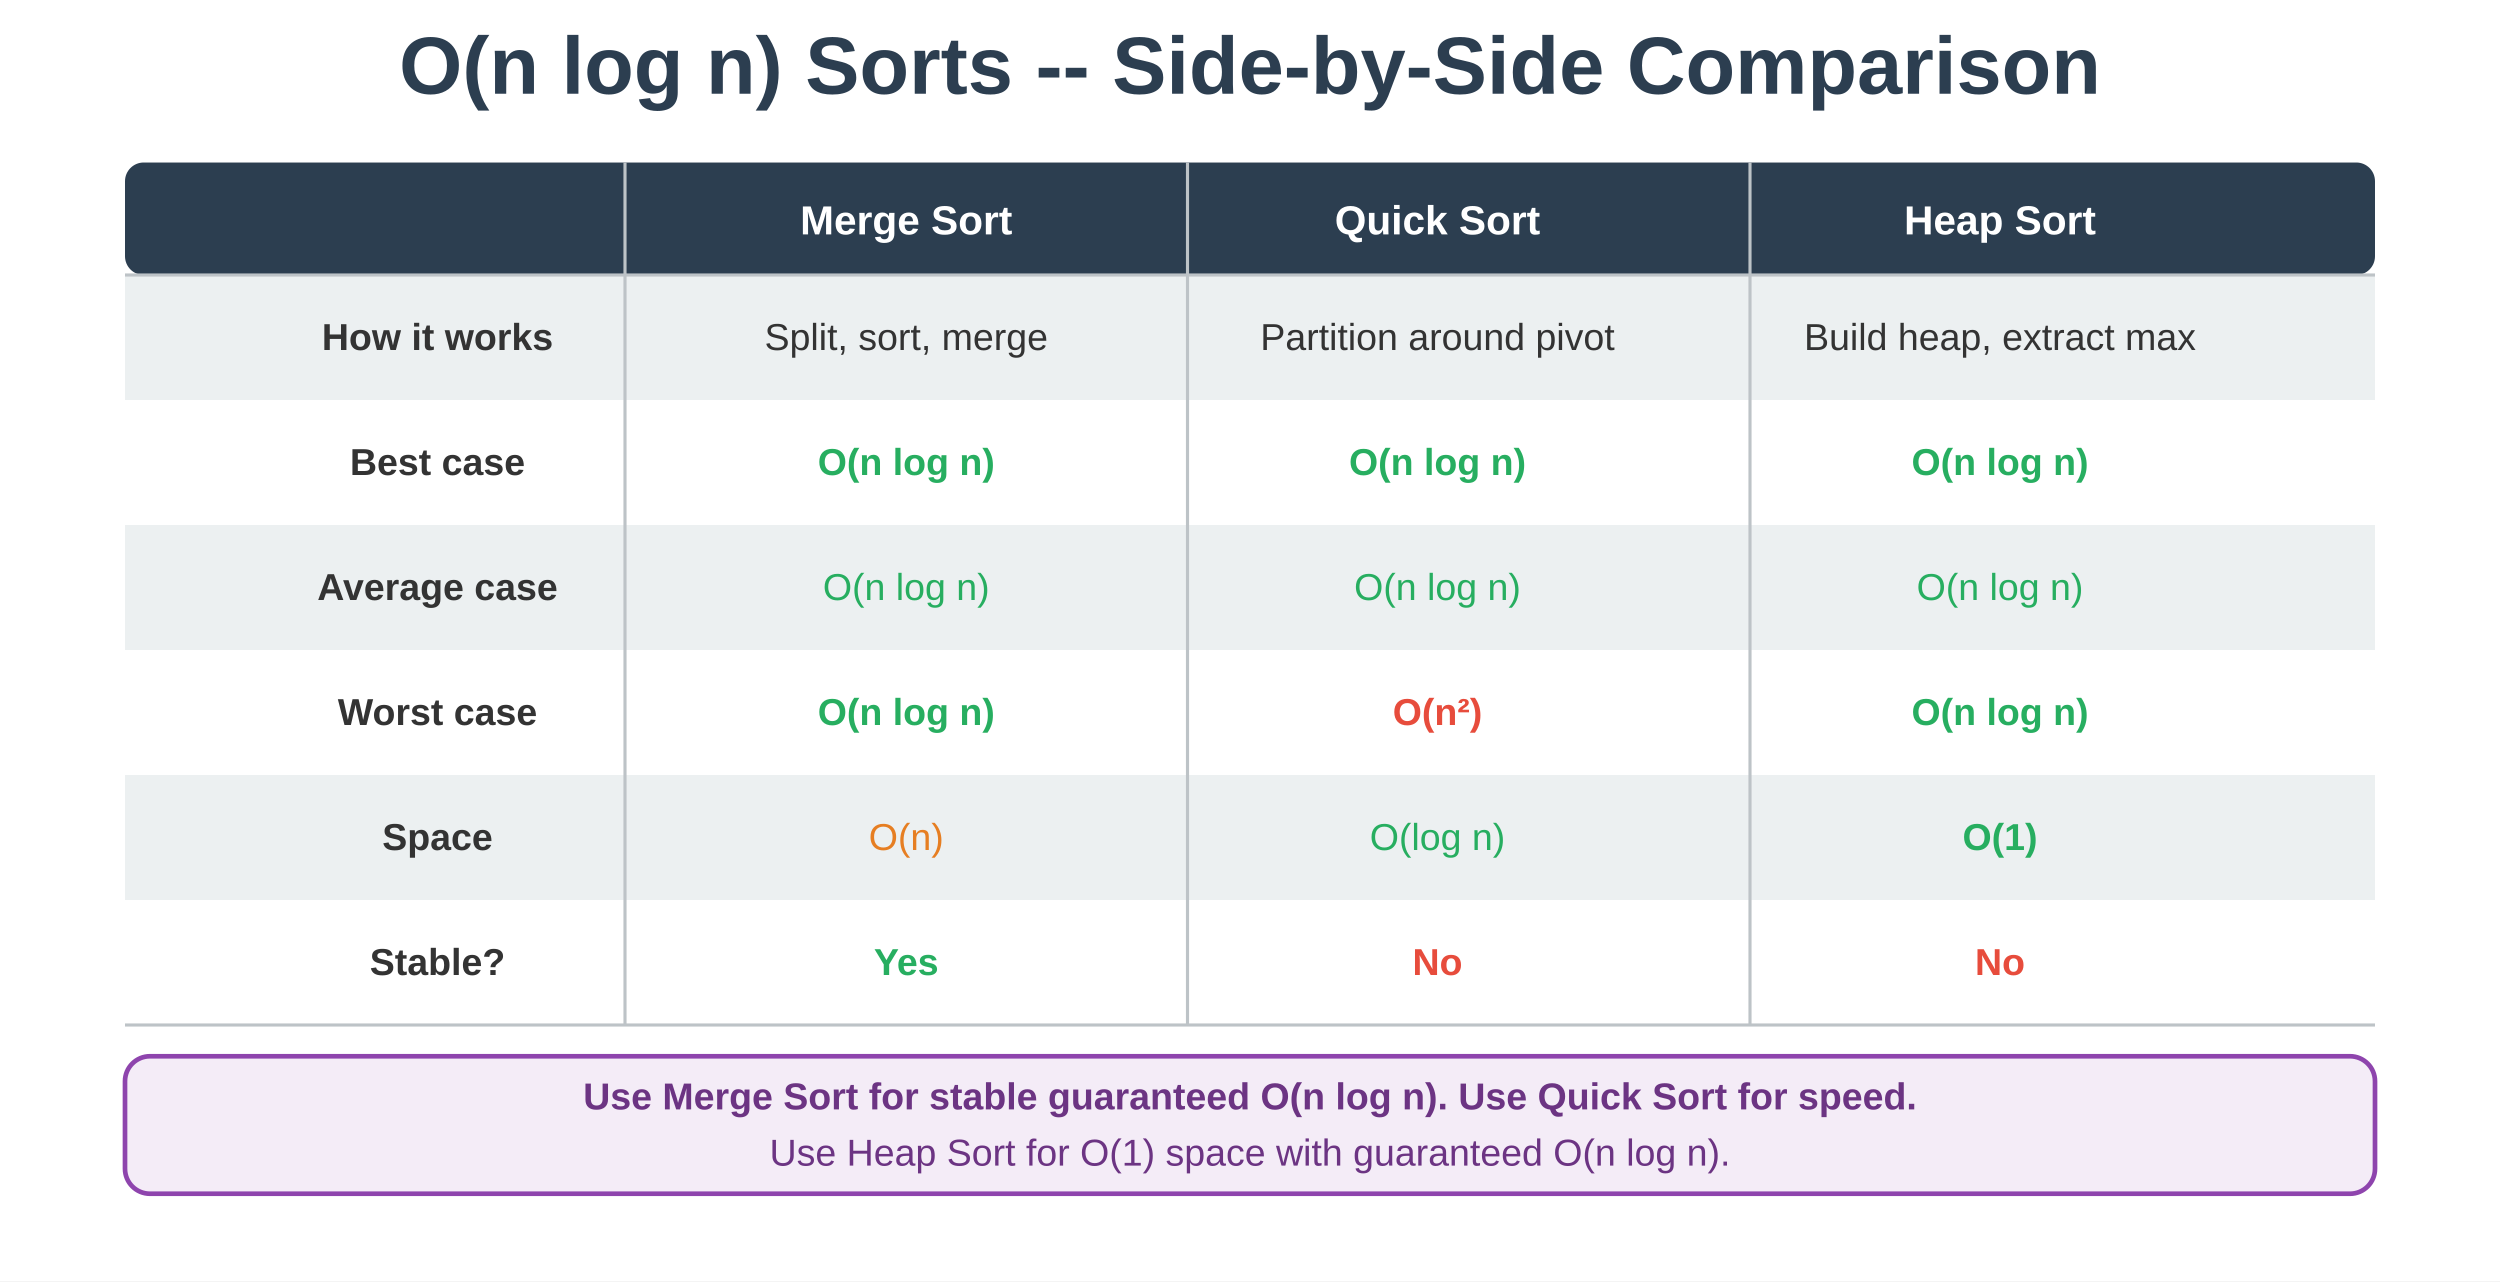
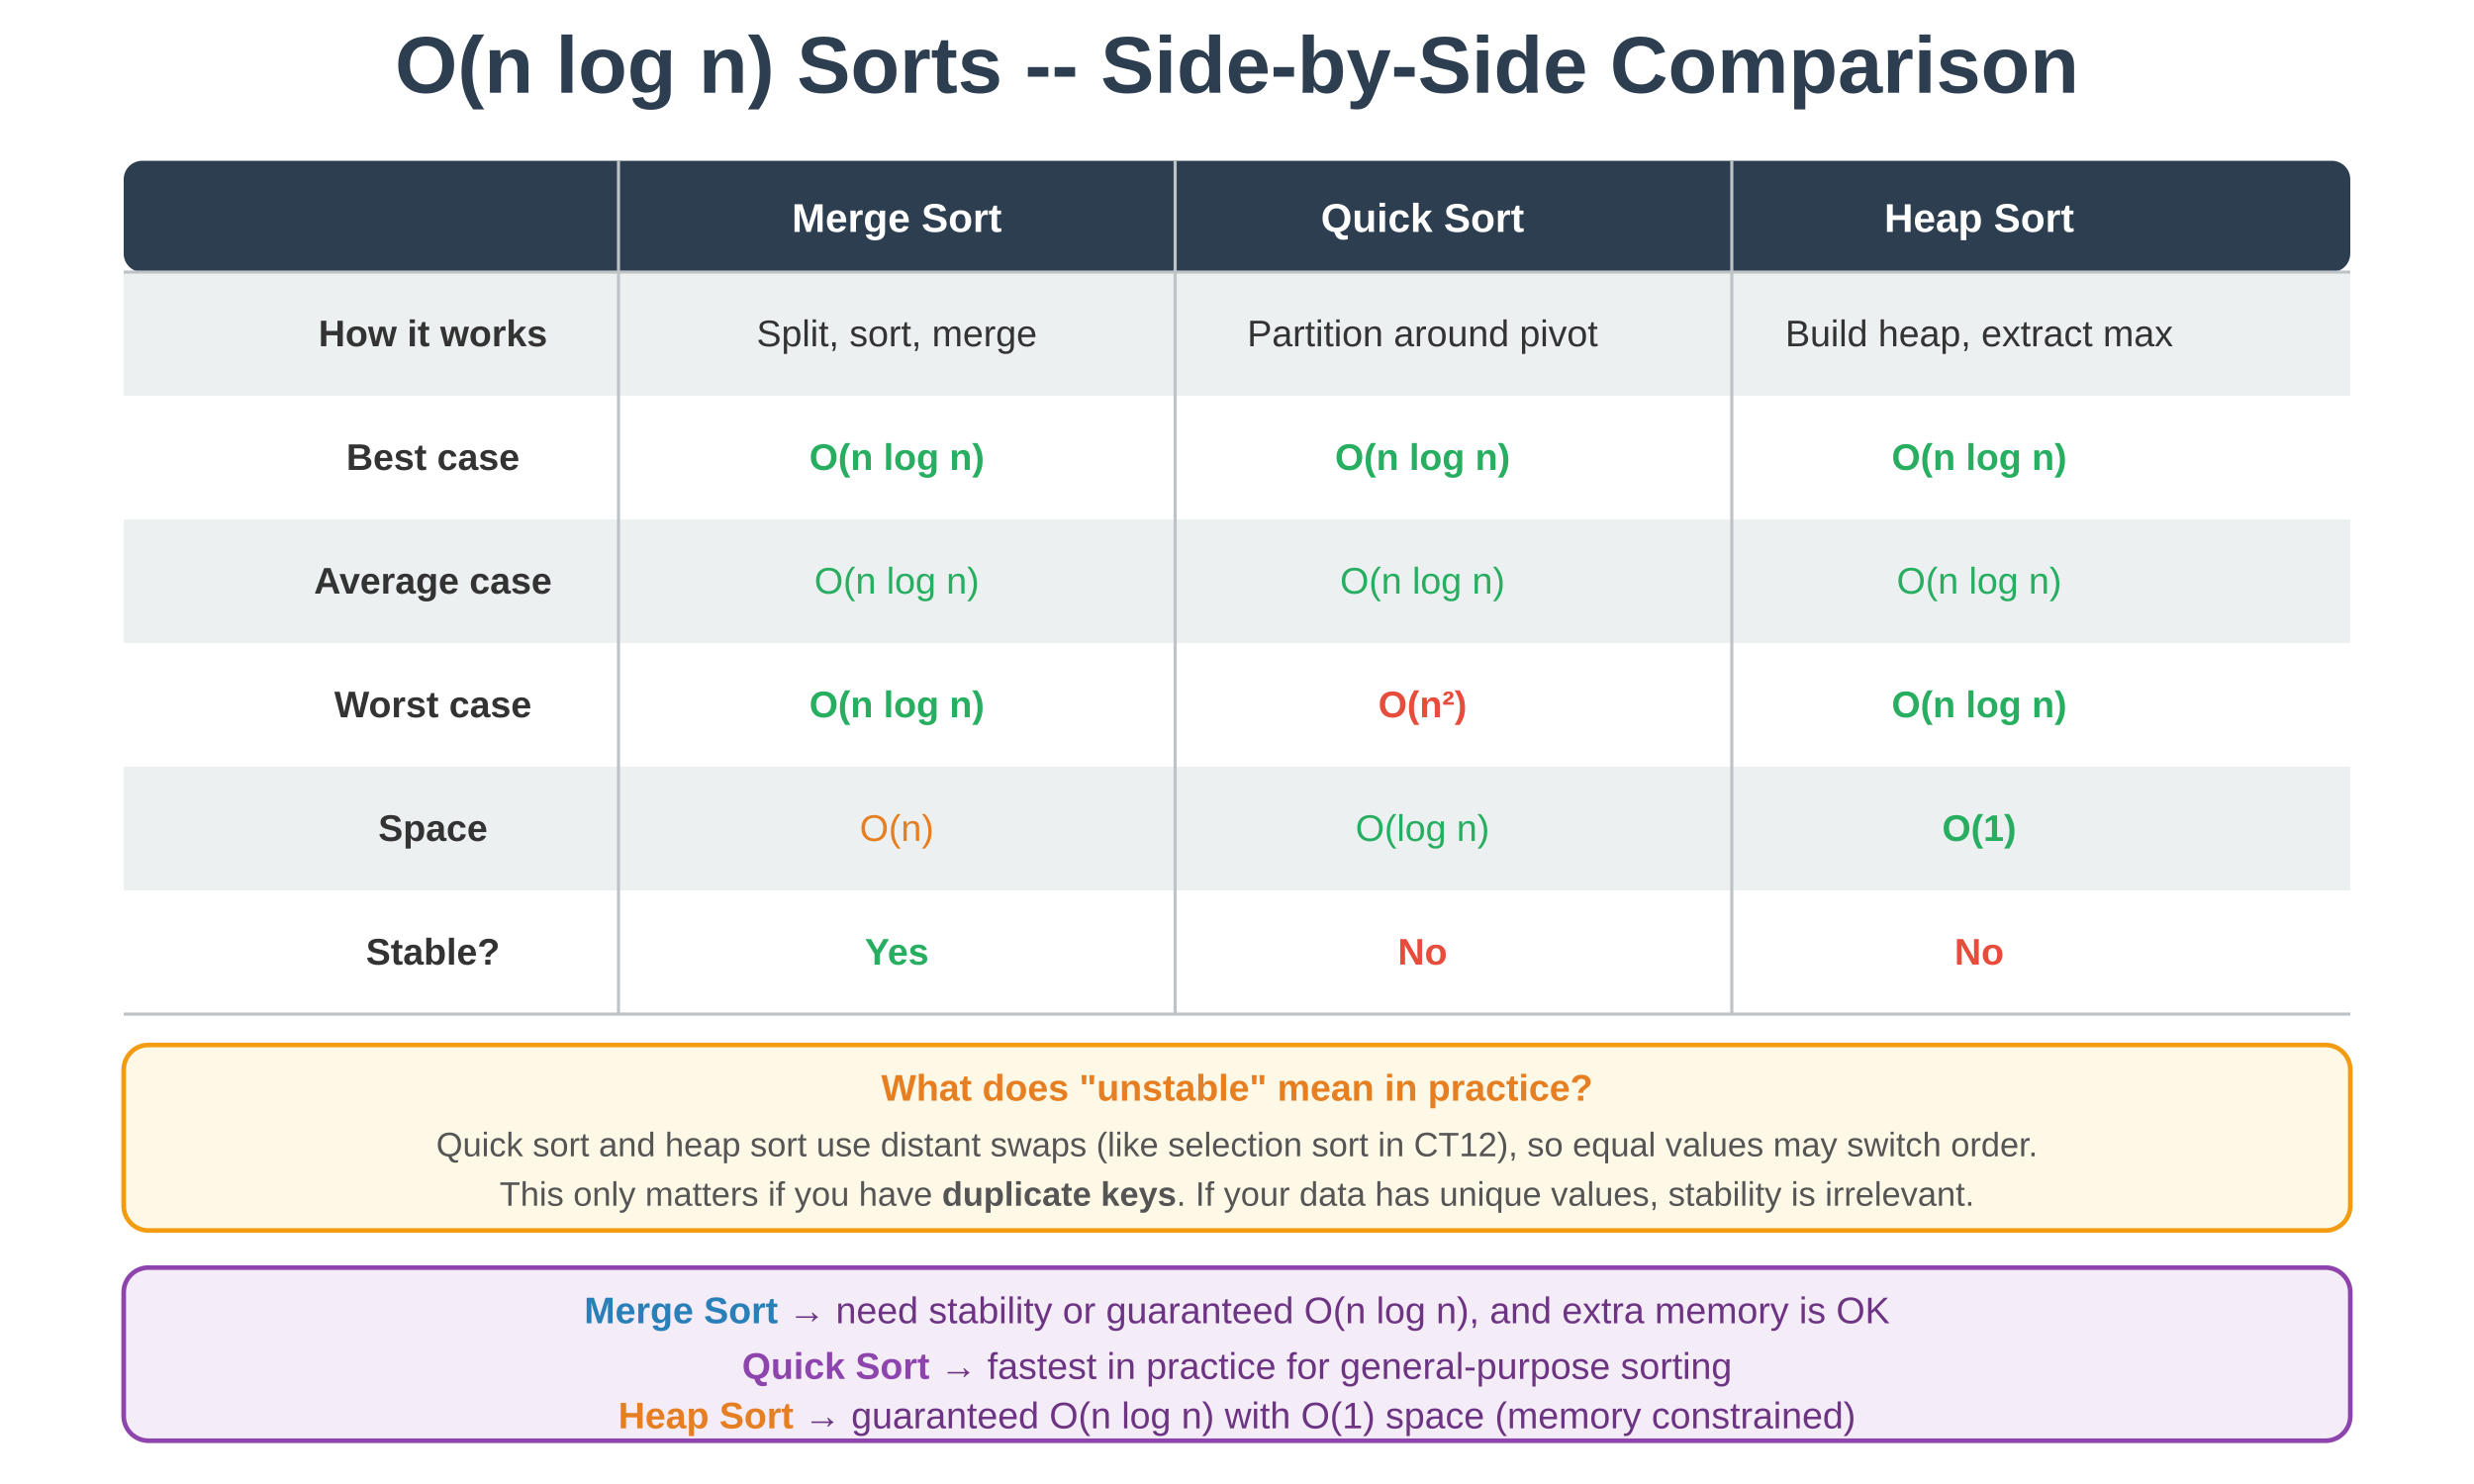
- <svg xmlns="http://www.w3.org/2000/svg" viewBox="0 0 800 410" font-family="'Segoe UI', Arial, sans-serif">
+ <svg xmlns="http://www.w3.org/2000/svg" viewBox="0 0 800 480" font-family="'Segoe UI', Arial, sans-serif">
  <rect width="100%" height="100%" fill="white" />
  <text x="400" y="30" text-anchor="middle" font-size="26" font-weight="bold" fill="#2c3e50">O(n log n) Sorts -- Side-by-Side Comparison</text>
  <rect x="40" y="52" width="720" height="36" rx="6" fill="#2c3e50" />
  <text x="140" y="75" text-anchor="middle" font-size="13" font-weight="bold" fill="white" />
  <text x="290" y="75" text-anchor="middle" font-size="13" font-weight="bold" fill="white">Merge Sort</text>
  <text x="460" y="75" text-anchor="middle" font-size="13" font-weight="bold" fill="white">Quick Sort</text>
  <text x="640" y="75" text-anchor="middle" font-size="13" font-weight="bold" fill="white">Heap Sort</text>
  <rect x="40" y="88" width="720" height="40" rx="0" fill="#ecf0f1" />
  <text x="140" y="112" text-anchor="middle" font-size="12" font-weight="bold" fill="#333">How it works</text>
  <text x="290" y="112" text-anchor="middle" font-size="12" fill="#333">Split, sort, merge</text>
  <text x="460" y="112" text-anchor="middle" font-size="12" fill="#333">Partition around pivot</text>
  <text x="640" y="112" text-anchor="middle" font-size="12" fill="#333">Build heap, extract max</text>
  <rect x="40" y="128" width="720" height="40" rx="0" fill="#fff" />
  <text x="140" y="152" text-anchor="middle" font-size="12" font-weight="bold" fill="#333">Best case</text>
  <text x="290" y="152" text-anchor="middle" font-size="12" font-weight="bold" fill="#27ae60">O(n log n)</text>
  <text x="460" y="152" text-anchor="middle" font-size="12" font-weight="bold" fill="#27ae60">O(n log n)</text>
  <text x="640" y="152" text-anchor="middle" font-size="12" font-weight="bold" fill="#27ae60">O(n log n)</text>
  <rect x="40" y="168" width="720" height="40" rx="0" fill="#ecf0f1" />
  <text x="140" y="192" text-anchor="middle" font-size="12" font-weight="bold" fill="#333">Average case</text>
  <text x="290" y="192" text-anchor="middle" font-size="12" fill="#27ae60">O(n log n)</text>
  <text x="460" y="192" text-anchor="middle" font-size="12" fill="#27ae60">O(n log n)</text>
  <text x="640" y="192" text-anchor="middle" font-size="12" fill="#27ae60">O(n log n)</text>
  <rect x="40" y="208" width="720" height="40" rx="0" fill="#fff" />
  <text x="140" y="232" text-anchor="middle" font-size="12" font-weight="bold" fill="#333">Worst case</text>
  <text x="290" y="232" text-anchor="middle" font-size="12" font-weight="bold" fill="#27ae60">O(n log n)</text>
  <text x="460" y="232" text-anchor="middle" font-size="12" font-weight="bold" fill="#e74c3c">O(n²)</text>
  <text x="640" y="232" text-anchor="middle" font-size="12" font-weight="bold" fill="#27ae60">O(n log n)</text>
  <rect x="40" y="248" width="720" height="40" rx="0" fill="#ecf0f1" />
  <text x="140" y="272" text-anchor="middle" font-size="12" font-weight="bold" fill="#333">Space</text>
  <text x="290" y="272" text-anchor="middle" font-size="12" fill="#e67e22">O(n)</text>
  <text x="460" y="272" text-anchor="middle" font-size="12" fill="#27ae60">O(log n)</text>
  <text x="640" y="272" text-anchor="middle" font-size="12" font-weight="bold" fill="#27ae60">O(1)</text>
  <rect x="40" y="288" width="720" height="40" rx="0" fill="#fff" />
  <text x="140" y="312" text-anchor="middle" font-size="12" font-weight="bold" fill="#333">Stable?</text>
  <text x="290" y="312" text-anchor="middle" font-size="12" font-weight="bold" fill="#27ae60">Yes</text>
  <text x="460" y="312" text-anchor="middle" font-size="12" font-weight="bold" fill="#e74c3c">No</text>
  <text x="640" y="312" text-anchor="middle" font-size="12" font-weight="bold" fill="#e74c3c">No</text>
  <line x1="40" y1="88" x2="760" y2="88" stroke="#bdc3c7" stroke-width="1" />
  <line x1="40" y1="328" x2="760" y2="328" stroke="#bdc3c7" stroke-width="1" />
  <line x1="200" y1="52" x2="200" y2="328" stroke="#bdc3c7" stroke-width="1" />
  <line x1="380" y1="52" x2="380" y2="328" stroke="#bdc3c7" stroke-width="1" />
  <line x1="560" y1="52" x2="560" y2="328" stroke="#bdc3c7" stroke-width="1" />
-   <rect x="40" y="338" width="720" height="44" rx="8" fill="#f4ecf7" stroke="#8e44ad" stroke-width="1.5" />
-   <text x="400" y="355" text-anchor="middle" font-size="12" font-weight="bold" fill="#6c3483">Use Merge Sort for stable guaranteed O(n log n). Use Quick Sort for speed.</text>
-   <text x="400" y="373" text-anchor="middle" font-size="12" fill="#6c3483">Use Heap Sort for O(1) space with guaranteed O(n log n).</text>
+   <rect x="40" y="338" width="720" height="60" rx="8" fill="#fef9e7" stroke="#f39c12" stroke-width="1.5" />
+   <text x="400" y="356" text-anchor="middle" font-size="12" font-weight="bold" fill="#e67e22">What does "unstable" mean in practice?</text>
+   <text x="400" y="374" text-anchor="middle" font-size="11" fill="#555">Quick sort and heap sort use distant swaps (like selection sort in CT12), so equal values may switch order.</text>
+   <text x="400" y="390" text-anchor="middle" font-size="11" fill="#555">This only matters if you have <tspan font-weight="bold">duplicate keys</tspan>. If your data has unique values, stability is irrelevant.</text>
+   <rect x="40" y="410" width="720" height="56" rx="8" fill="#f4ecf7" stroke="#8e44ad" stroke-width="1.5" />
+   <text x="400" y="428" text-anchor="middle" font-size="12" fill="#6c3483">
+     <tspan font-weight="bold" fill="#2980b9">Merge Sort</tspan> → need stability or guaranteed O(n log n), and extra memory is OK</text>
+   <text x="400" y="446" text-anchor="middle" font-size="12" fill="#6c3483">
+     <tspan font-weight="bold" fill="#8e44ad">Quick Sort</tspan> → fastest in practice for general-purpose sorting</text>
+   <text x="400" y="462" text-anchor="middle" font-size="12" fill="#6c3483">
+     <tspan font-weight="bold" fill="#e67e22">Heap Sort</tspan> → guaranteed O(n log n) with O(1) space (memory constrained)</text>
</svg>
